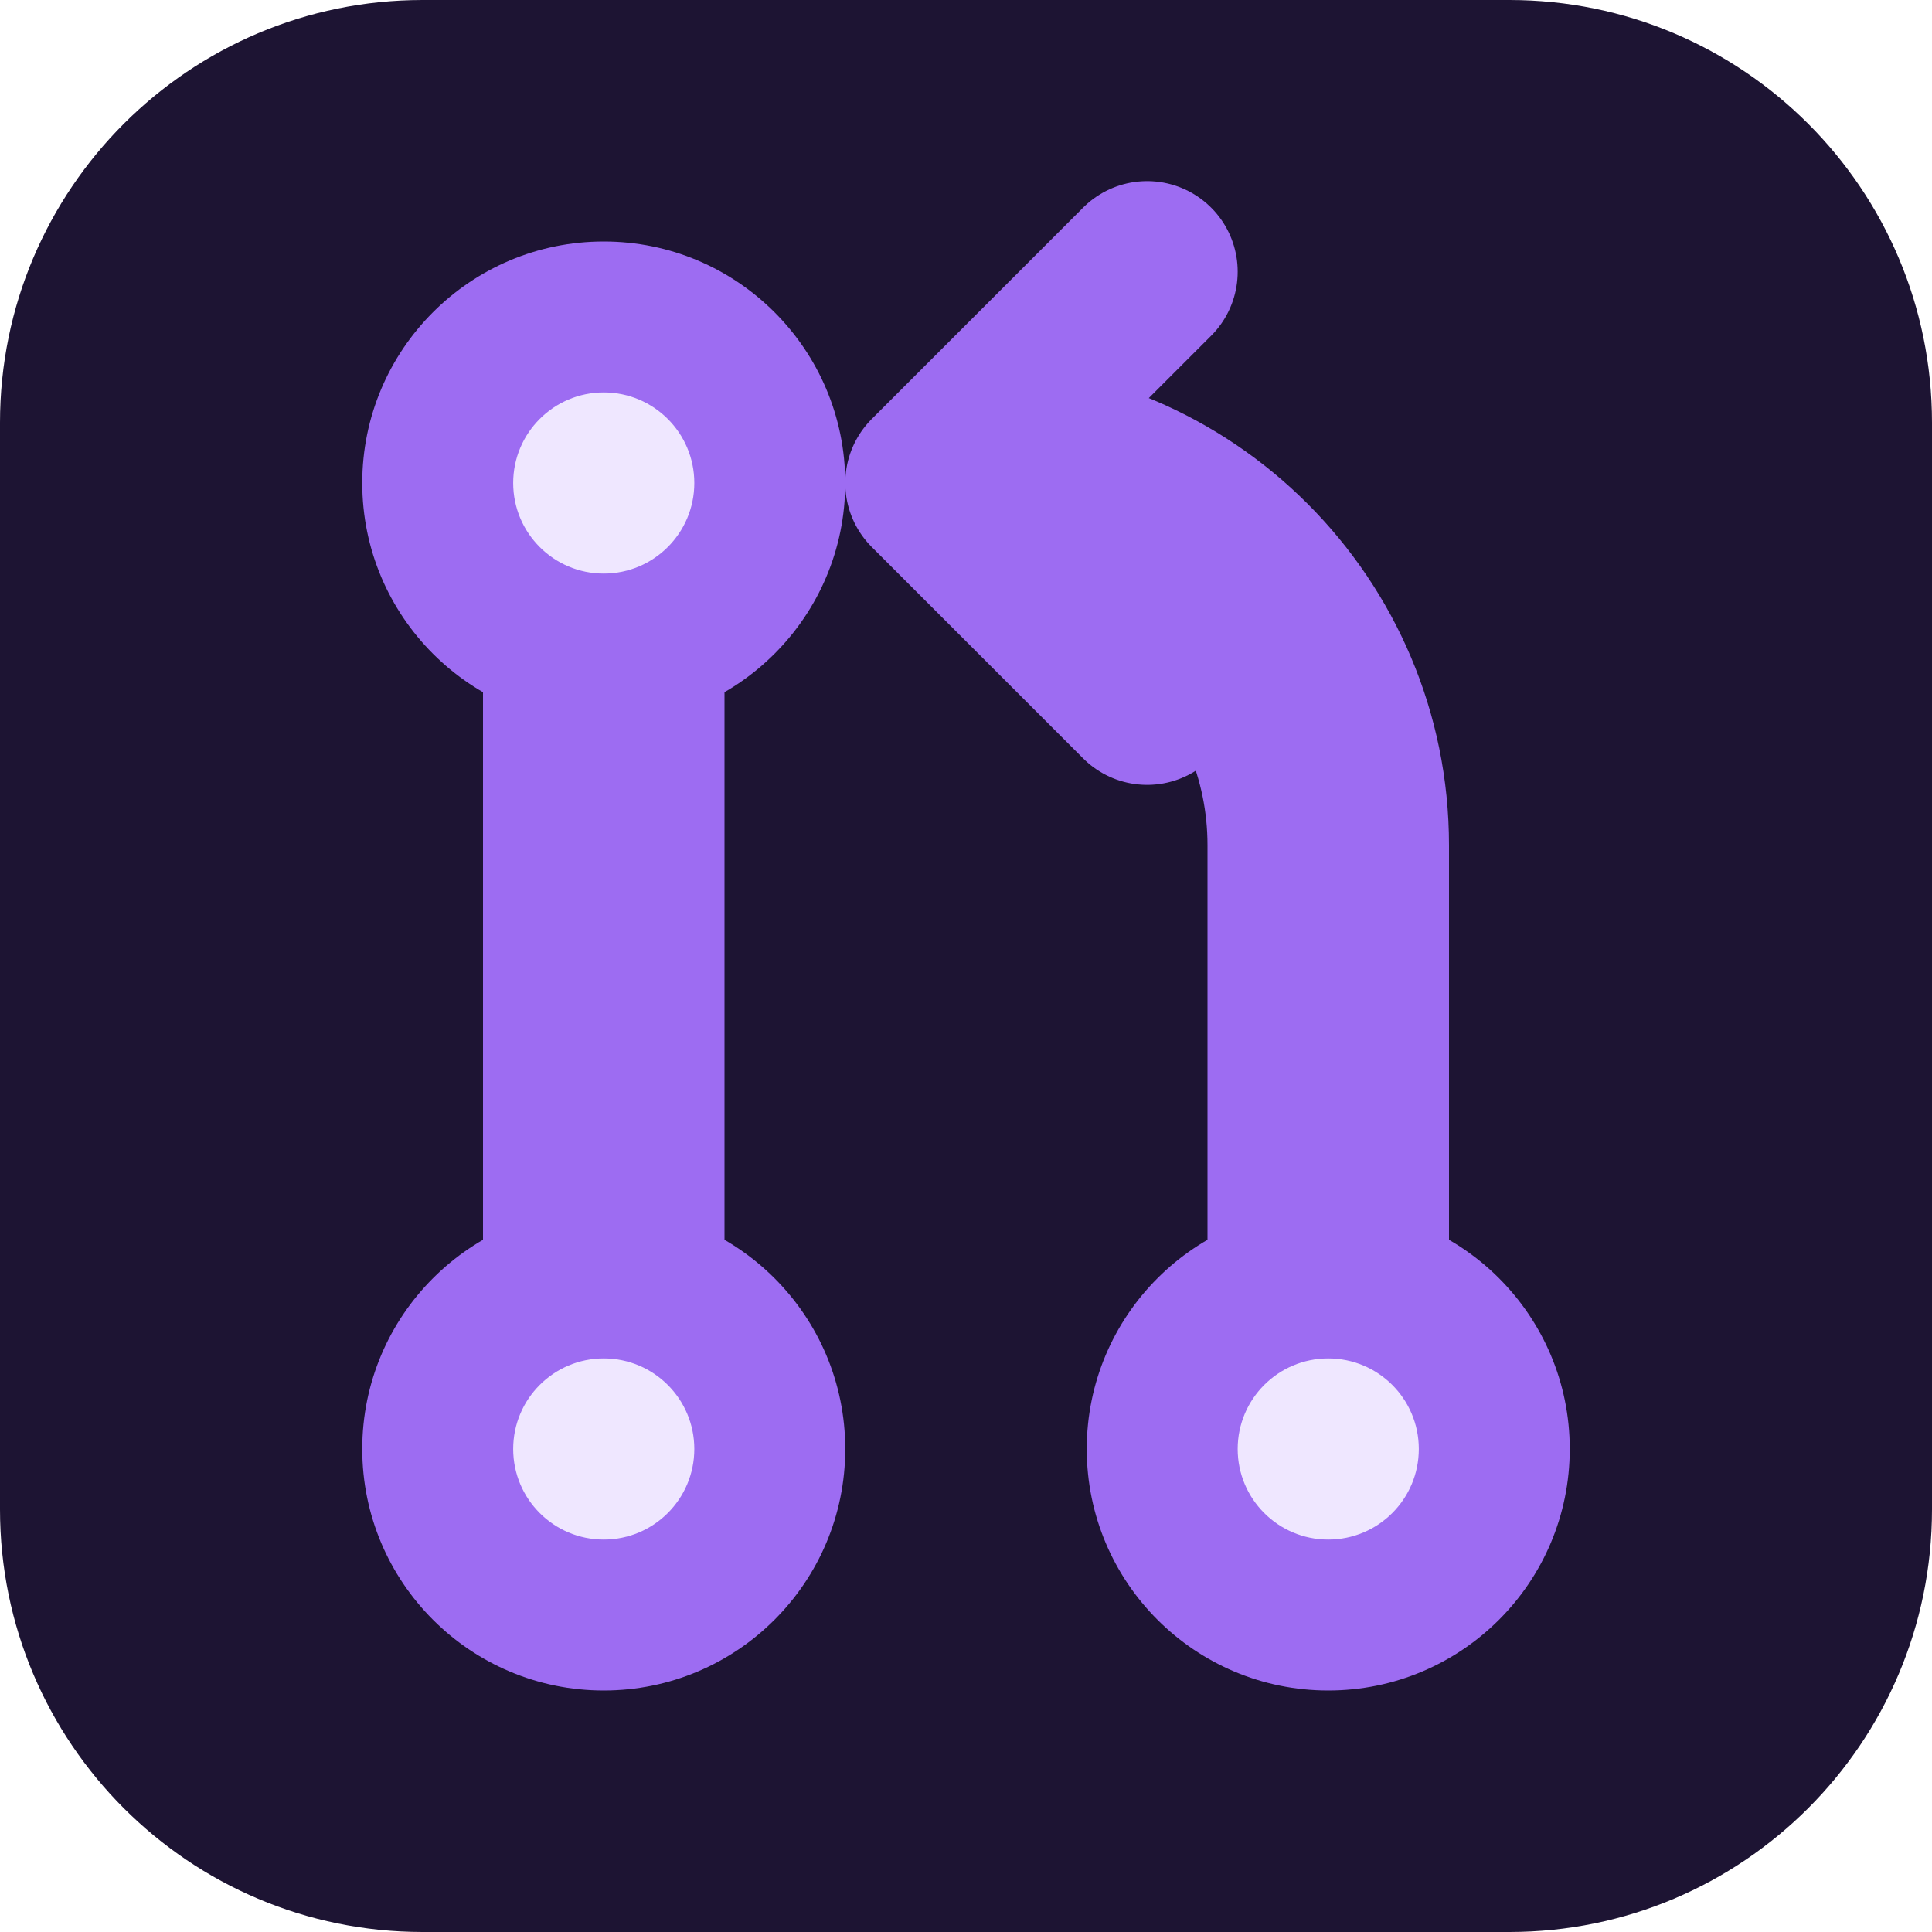
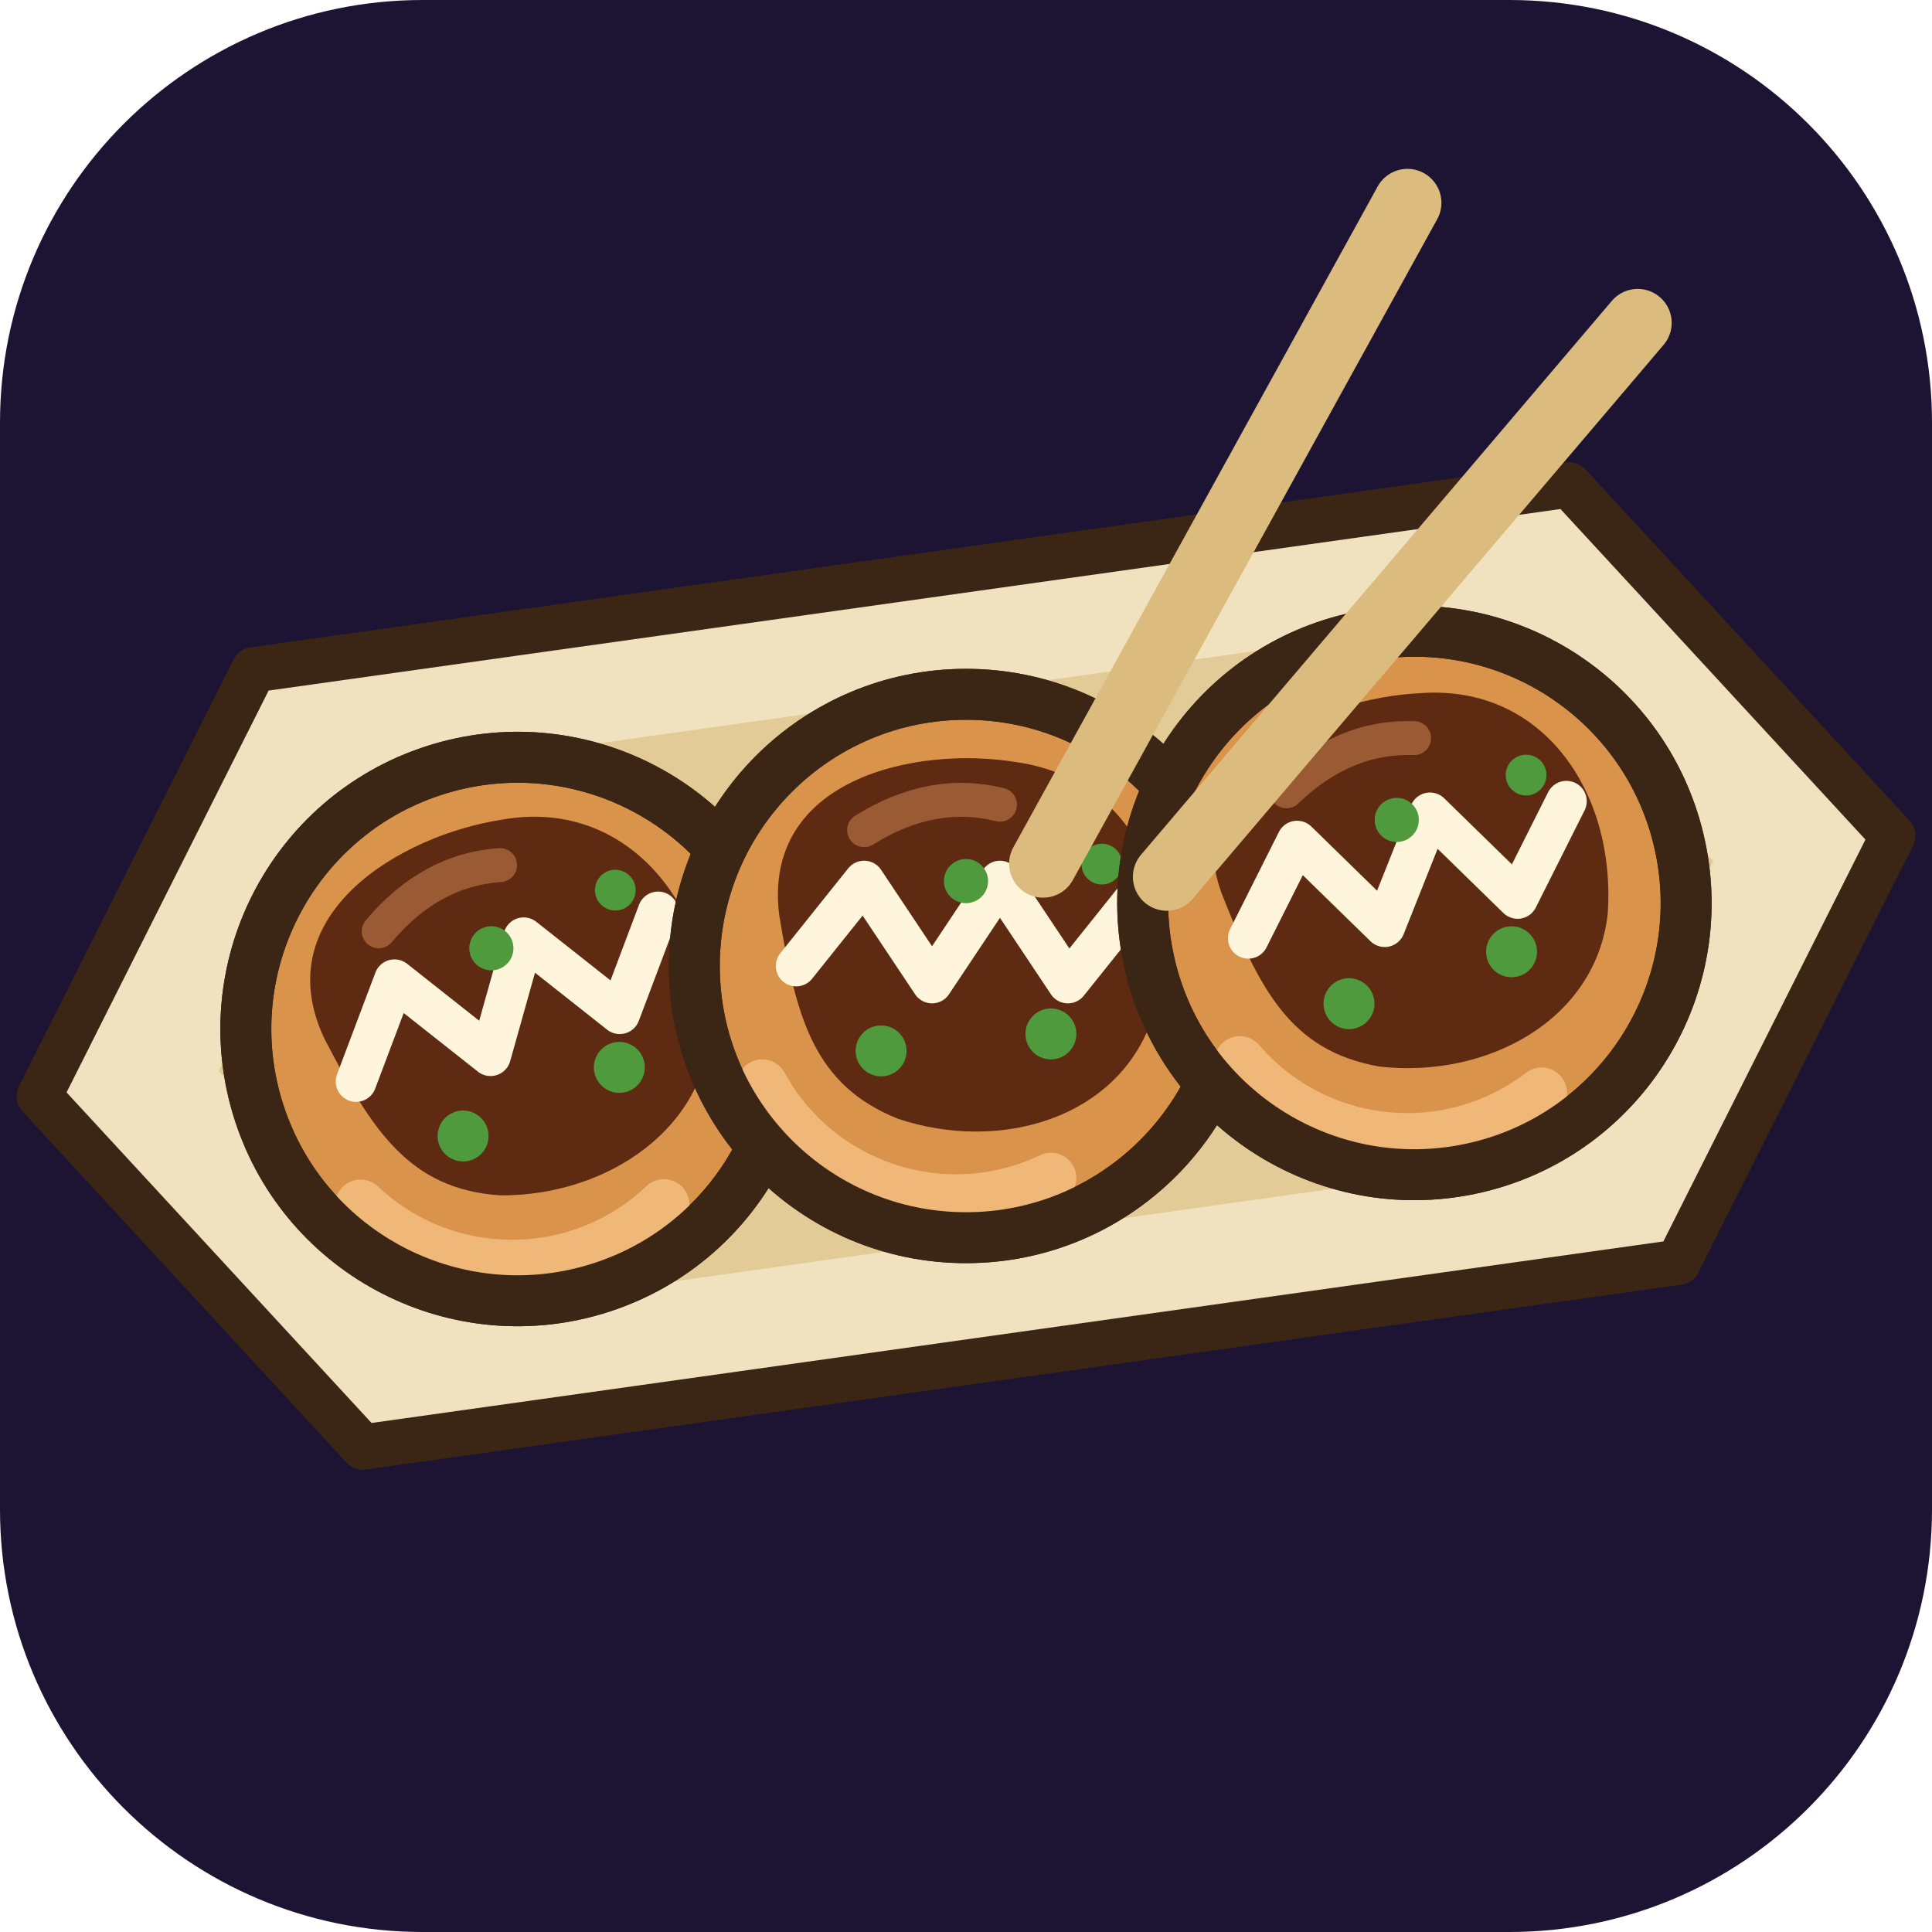
<svg xmlns="http://www.w3.org/2000/svg" viewBox="0 0 128 128" width="128" height="128" role="img" aria-label="o-gh">
  <rect width="128" height="128" rx="28" fill="#1d1433" />
-   <g>
-     <path d="M32 32H48V96H32Z" fill="#9d6cf2" />
-     <path d="M88 88V56A24 24 0 0 0 64 32" fill="none" stroke="#9d6cf2" stroke-width="16" />
-     <path d="M76 18L62 32L76 46" fill="none" stroke="#9d6cf2" stroke-width="12" stroke-linecap="round" stroke-linejoin="round" />
-     <g fill="#9d6cf2">
-       <circle cx="40" cy="32" r="16" />
-       <circle cx="40" cy="96" r="16" />
-       <circle cx="88" cy="96" r="16" />
+   <g transform="rotate(-8 64 64)">
+     <path d="M2 64L20 38H108L126 64L108 90H20Z" fill="#f1e2bf" stroke="#3b2615" stroke-width="3" stroke-linejoin="round" />
+     <path d="M14 64L26 46H102L114 64L102 82H26Z" fill="#e3cb98" />
+     <g transform="translate(34 64) rotate(-10) scale(1.125)">
+       <circle cx="0" cy="0" r="16" fill="#d9934a" stroke="#3b2615" stroke-width="3" />
+       <path d="M-12 7A13 13 0 0 0 5 12.5" fill="none" stroke="#efb878" stroke-width="3" stroke-linecap="round" stroke-linejoin="round" />
+       <path d="M-11 -3C-12 -11 -3 -13 3 -12C10 -11 13 -4 11 3C9 9 2 11 -4 9C-9 7 -10 3 -11 -3Z" fill="#5e2a12" />
+       <path d="M-6 -8Q-2 -10.5 2 -9.5" fill="none" stroke="#9a5a33" stroke-width="2" stroke-linecap="round" stroke-linejoin="round" />
+       <path d="M-10 0L-6 -5L-2 1L2 -5L6 1L10 -4" fill="none" stroke="#fff4dc" stroke-width="2.4" stroke-linecap="round" stroke-linejoin="round" />
+       <circle cx="-5" cy="5" r="1.5" fill="#4f9a3c" />
+       <circle cx="5" cy="4" r="1.5" fill="#4f9a3c" />
+       <circle cx="0" cy="-5" r="1.3" fill="#4f9a3c" />
+       <circle cx="8" cy="-6" r="1.2" fill="#4f9a3c" />
+       <circle cx="0" cy="0" r="16" fill="none" stroke="#3b2615" stroke-width="3" />
    </g>
-     <g fill="#efe7ff">
-       <circle cx="40" cy="32" r="6" />
-       <circle cx="40" cy="96" r="6" />
-       <circle cx="88" cy="96" r="6" />
+     <g transform="translate(64 64) rotate(8) scale(1.125)">
+       <circle cx="0" cy="0" r="16" fill="#d9934a" stroke="#3b2615" stroke-width="3" />
+       <path d="M-12 7A13 13 0 0 0 5 12.5" fill="none" stroke="#efb878" stroke-width="3" stroke-linecap="round" stroke-linejoin="round" />
+       <path d="M-11 -3C-12 -11 -3 -13 3 -12C10 -11 13 -4 11 3C9 9 2 11 -4 9C-9 7 -10 3 -11 -3Z" fill="#5e2a12" />
+       <path d="M-6 -8Q-2 -10.5 2 -9.5" fill="none" stroke="#9a5a33" stroke-width="2" stroke-linecap="round" stroke-linejoin="round" />
+       <path d="M-10 0L-6 -5L-2 1L2 -5L6 1L10 -4" fill="none" stroke="#fff4dc" stroke-width="2.4" stroke-linecap="round" stroke-linejoin="round" />
+       <circle cx="-5" cy="5" r="1.5" fill="#4f9a3c" />
+       <circle cx="5" cy="4" r="1.5" fill="#4f9a3c" />
+       <circle cx="0" cy="-5" r="1.3" fill="#4f9a3c" />
+       <circle cx="8" cy="-6" r="1.2" fill="#4f9a3c" />
+       <circle cx="0" cy="0" r="16" fill="none" stroke="#3b2615" stroke-width="3" />
    </g>
+     <g transform="translate(94 64) rotate(-4) scale(1.125)">
+       <circle cx="0" cy="0" r="16" fill="#d9934a" stroke="#3b2615" stroke-width="3" />
+       <path d="M-12 7A13 13 0 0 0 5 12.5" fill="none" stroke="#efb878" stroke-width="3" stroke-linecap="round" stroke-linejoin="round" />
+       <path d="M-11 -3C-12 -11 -3 -13 3 -12C10 -11 13 -4 11 3C9 9 2 11 -4 9C-9 7 -10 3 -11 -3Z" fill="#5e2a12" />
+       <path d="M-6 -8Q-2 -10.5 2 -9.5" fill="none" stroke="#9a5a33" stroke-width="2" stroke-linecap="round" stroke-linejoin="round" />
+       <path d="M-10 0L-6 -5L-2 1L2 -5L6 1L10 -4" fill="none" stroke="#fff4dc" stroke-width="2.4" stroke-linecap="round" stroke-linejoin="round" />
+       <circle cx="-5" cy="5" r="1.5" fill="#4f9a3c" />
+       <circle cx="5" cy="4" r="1.5" fill="#4f9a3c" />
+       <circle cx="0" cy="-5" r="1.3" fill="#4f9a3c" />
+       <circle cx="8" cy="-6" r="1.2" fill="#4f9a3c" />
+       <circle cx="0" cy="0" r="16" fill="none" stroke="#3b2615" stroke-width="3" />
+     </g>
+     <path d="M70 58L100 18M78 60L114 28" fill="none" stroke="#dcbc7e" stroke-width="4.5" stroke-linecap="round" stroke-linejoin="round" />
  </g>
</svg>
